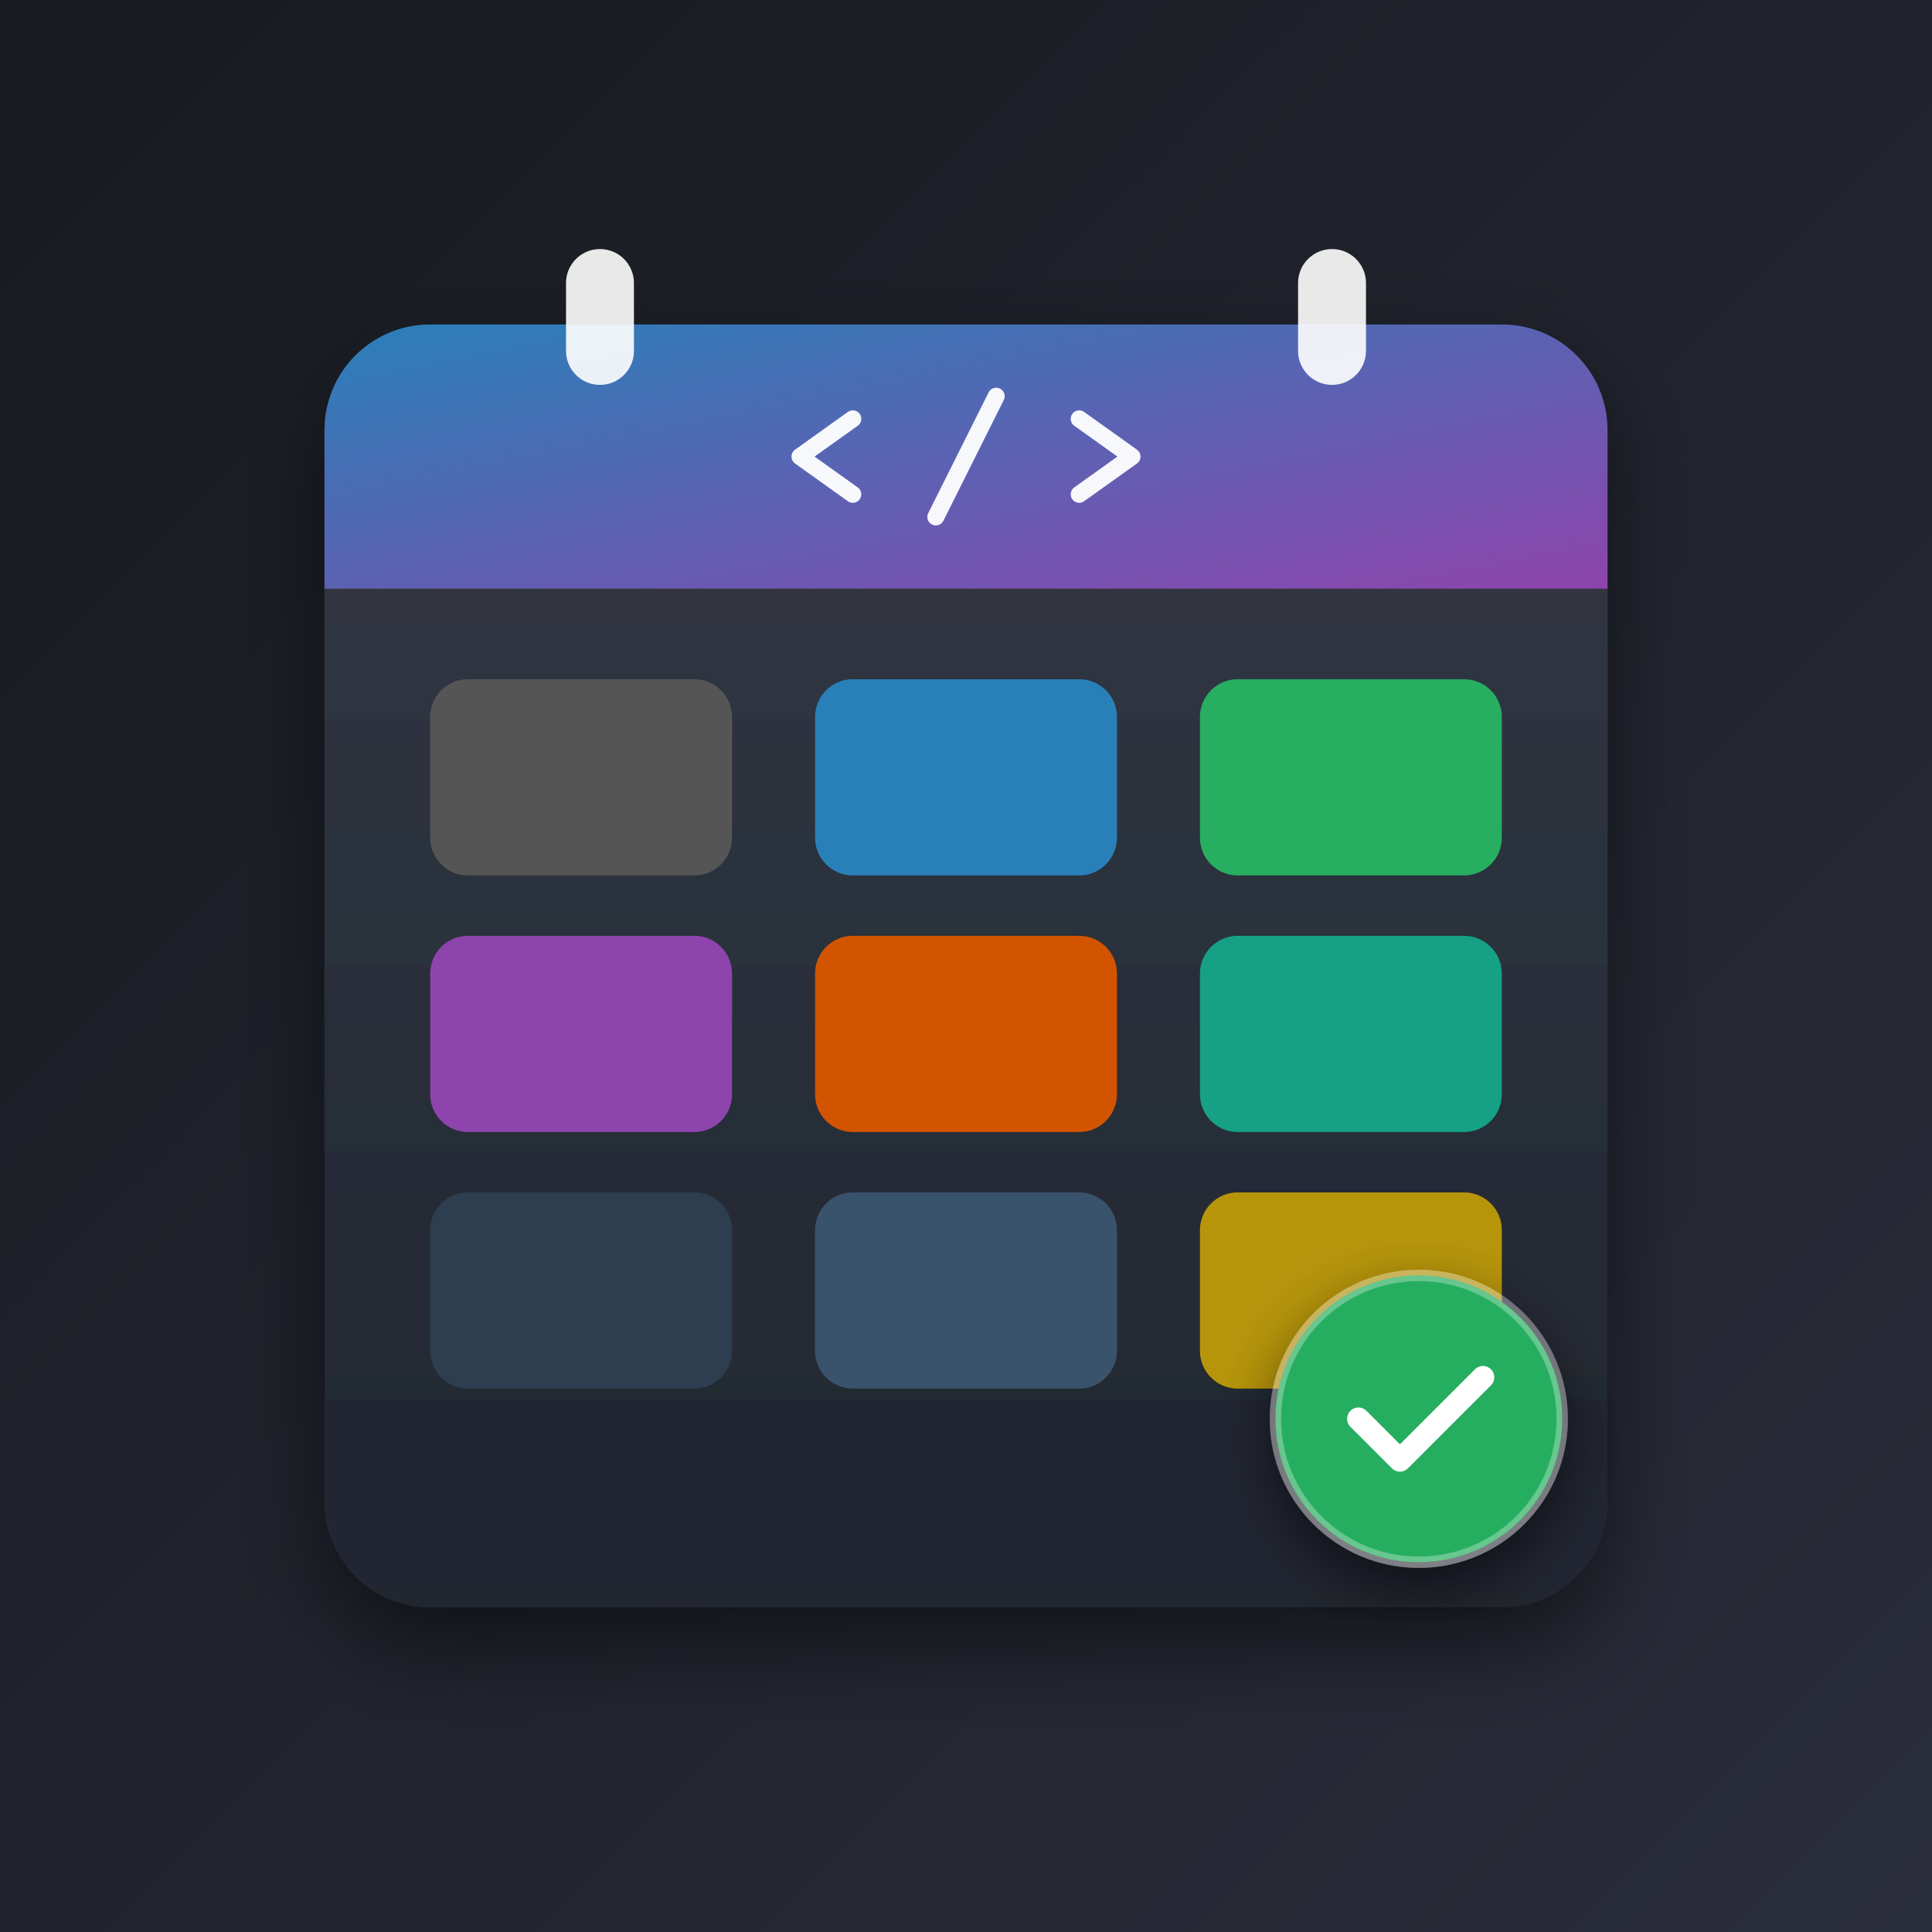
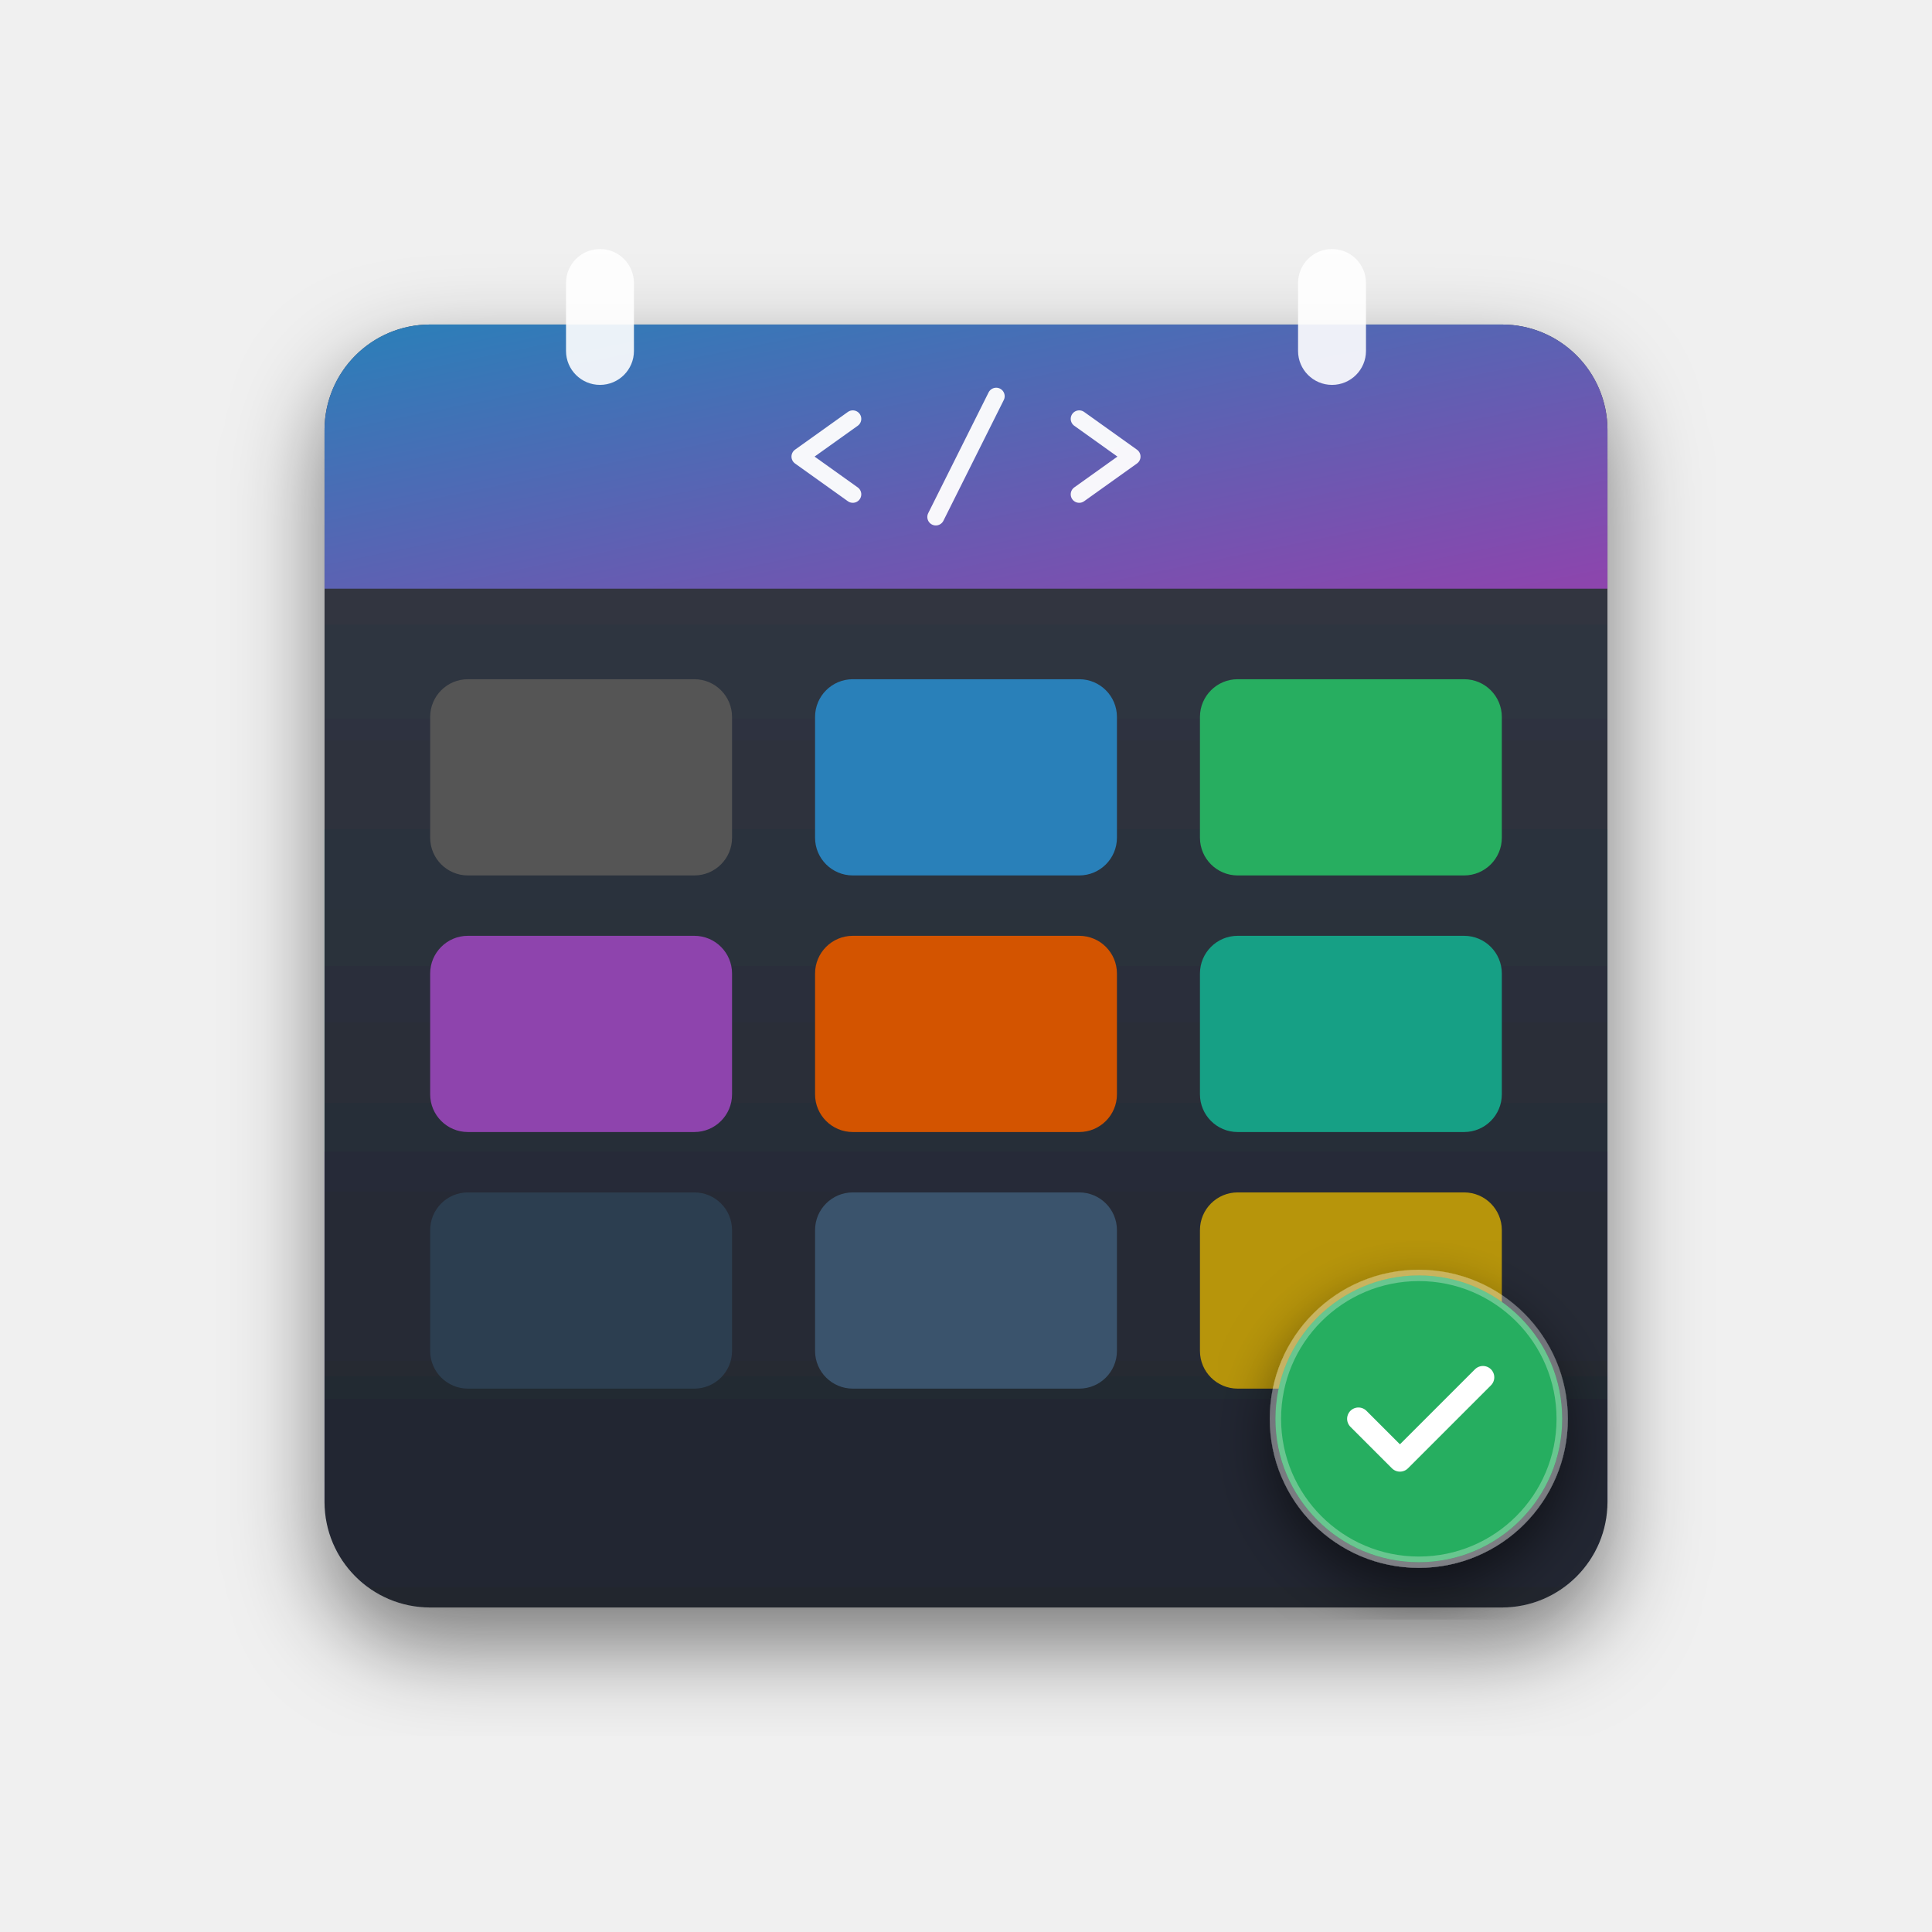
<svg xmlns="http://www.w3.org/2000/svg" viewBox="0 0 512 512" width="512" height="512">
  <defs>
    <linearGradient id="bgGrad" x1="0%" y1="0%" x2="100%" y2="100%">
      <stop offset="0%" stop-color="#181a20" />
      <stop offset="100%" stop-color="#2a2d3a" />
    </linearGradient>
    <linearGradient id="cardGrad" x1="0%" y1="0%" x2="0%" y2="100%">
      <stop offset="0%" stop-color="#343a46" />
      <stop offset="100%" stop-color="#21252f" />
    </linearGradient>
    <linearGradient id="headerGrad" x1="0%" y1="0%" x2="100%" y2="100%">
      <stop offset="0%" stop-color="#2980b9" />
      <stop offset="100%" stop-color="#8e44ad" />
    </linearGradient>
    <filter id="shadow" x="-10%" y="-10%" width="120%" height="120%">
      <feDropShadow dx="0" dy="10" stdDeviation="12" flood-color="#000000" flood-opacity="0.5" />
    </filter>
    <filter id="badgeShadow" x="-20%" y="-20%" width="140%" height="140%">
      <feDropShadow dx="0" dy="6" stdDeviation="8" flood-color="#000000" flood-opacity="0.6" />
    </filter>
  </defs>
-   <rect width="512" height="512" fill="url(#bgGrad)" />
  <g filter="url(#shadow)">
    <rect x="86" y="86" width="340" height="340" rx="28" fill="url(#cardGrad)" />
  </g>
  <path d="M 86 114 C 86 98.5 98.5 86 114 86 L 398 86 C 413.5 86 426 98.5 426 114 L 426 156 L 86 156 Z" fill="url(#headerGrad)" />
  <rect x="150" y="66" width="18" height="36" rx="9" fill="#ffffff" opacity="0.9" />
  <rect x="344" y="66" width="18" height="36" rx="9" fill="#ffffff" opacity="0.9" />
  <path d="M 226 111 L 212 121 L 226 131 M 286 111 L 300 121 L 286 131 M 264 105 L 248 137" stroke="#ffffff" stroke-width="4.5" stroke-linecap="round" stroke-linejoin="round" fill="none" opacity="0.95" />
  <rect x="114" y="180" width="80" height="52" rx="10" fill="#555555" />
  <rect x="216" y="180" width="80" height="52" rx="10" fill="#2980b9" />
  <rect x="318" y="180" width="80" height="52" rx="10" fill="#27ae60" />
  <rect x="114" y="248" width="80" height="52" rx="10" fill="#8e44ad" />
  <rect x="216" y="248" width="80" height="52" rx="10" fill="#d35400" />
  <rect x="318" y="248" width="80" height="52" rx="10" fill="#16a085" />
  <rect x="114" y="316" width="80" height="52" rx="10" fill="#2c3e50" />
  <rect x="216" y="316" width="80" height="52" rx="10" fill="#3a536c" />
  <rect x="318" y="316" width="80" height="52" rx="10" fill="#b7950b" />
  <g filter="url(#badgeShadow)">
    <circle cx="376" cy="376" r="38" fill="#27ae60" />
    <circle cx="376" cy="376" r="38" fill="none" stroke="#ffffff" stroke-width="3" opacity="0.3" />
    <path d="M 360 376 L 371 387 L 393 365" stroke="#ffffff" stroke-width="6" stroke-linecap="round" stroke-linejoin="round" fill="none" />
  </g>
</svg>
